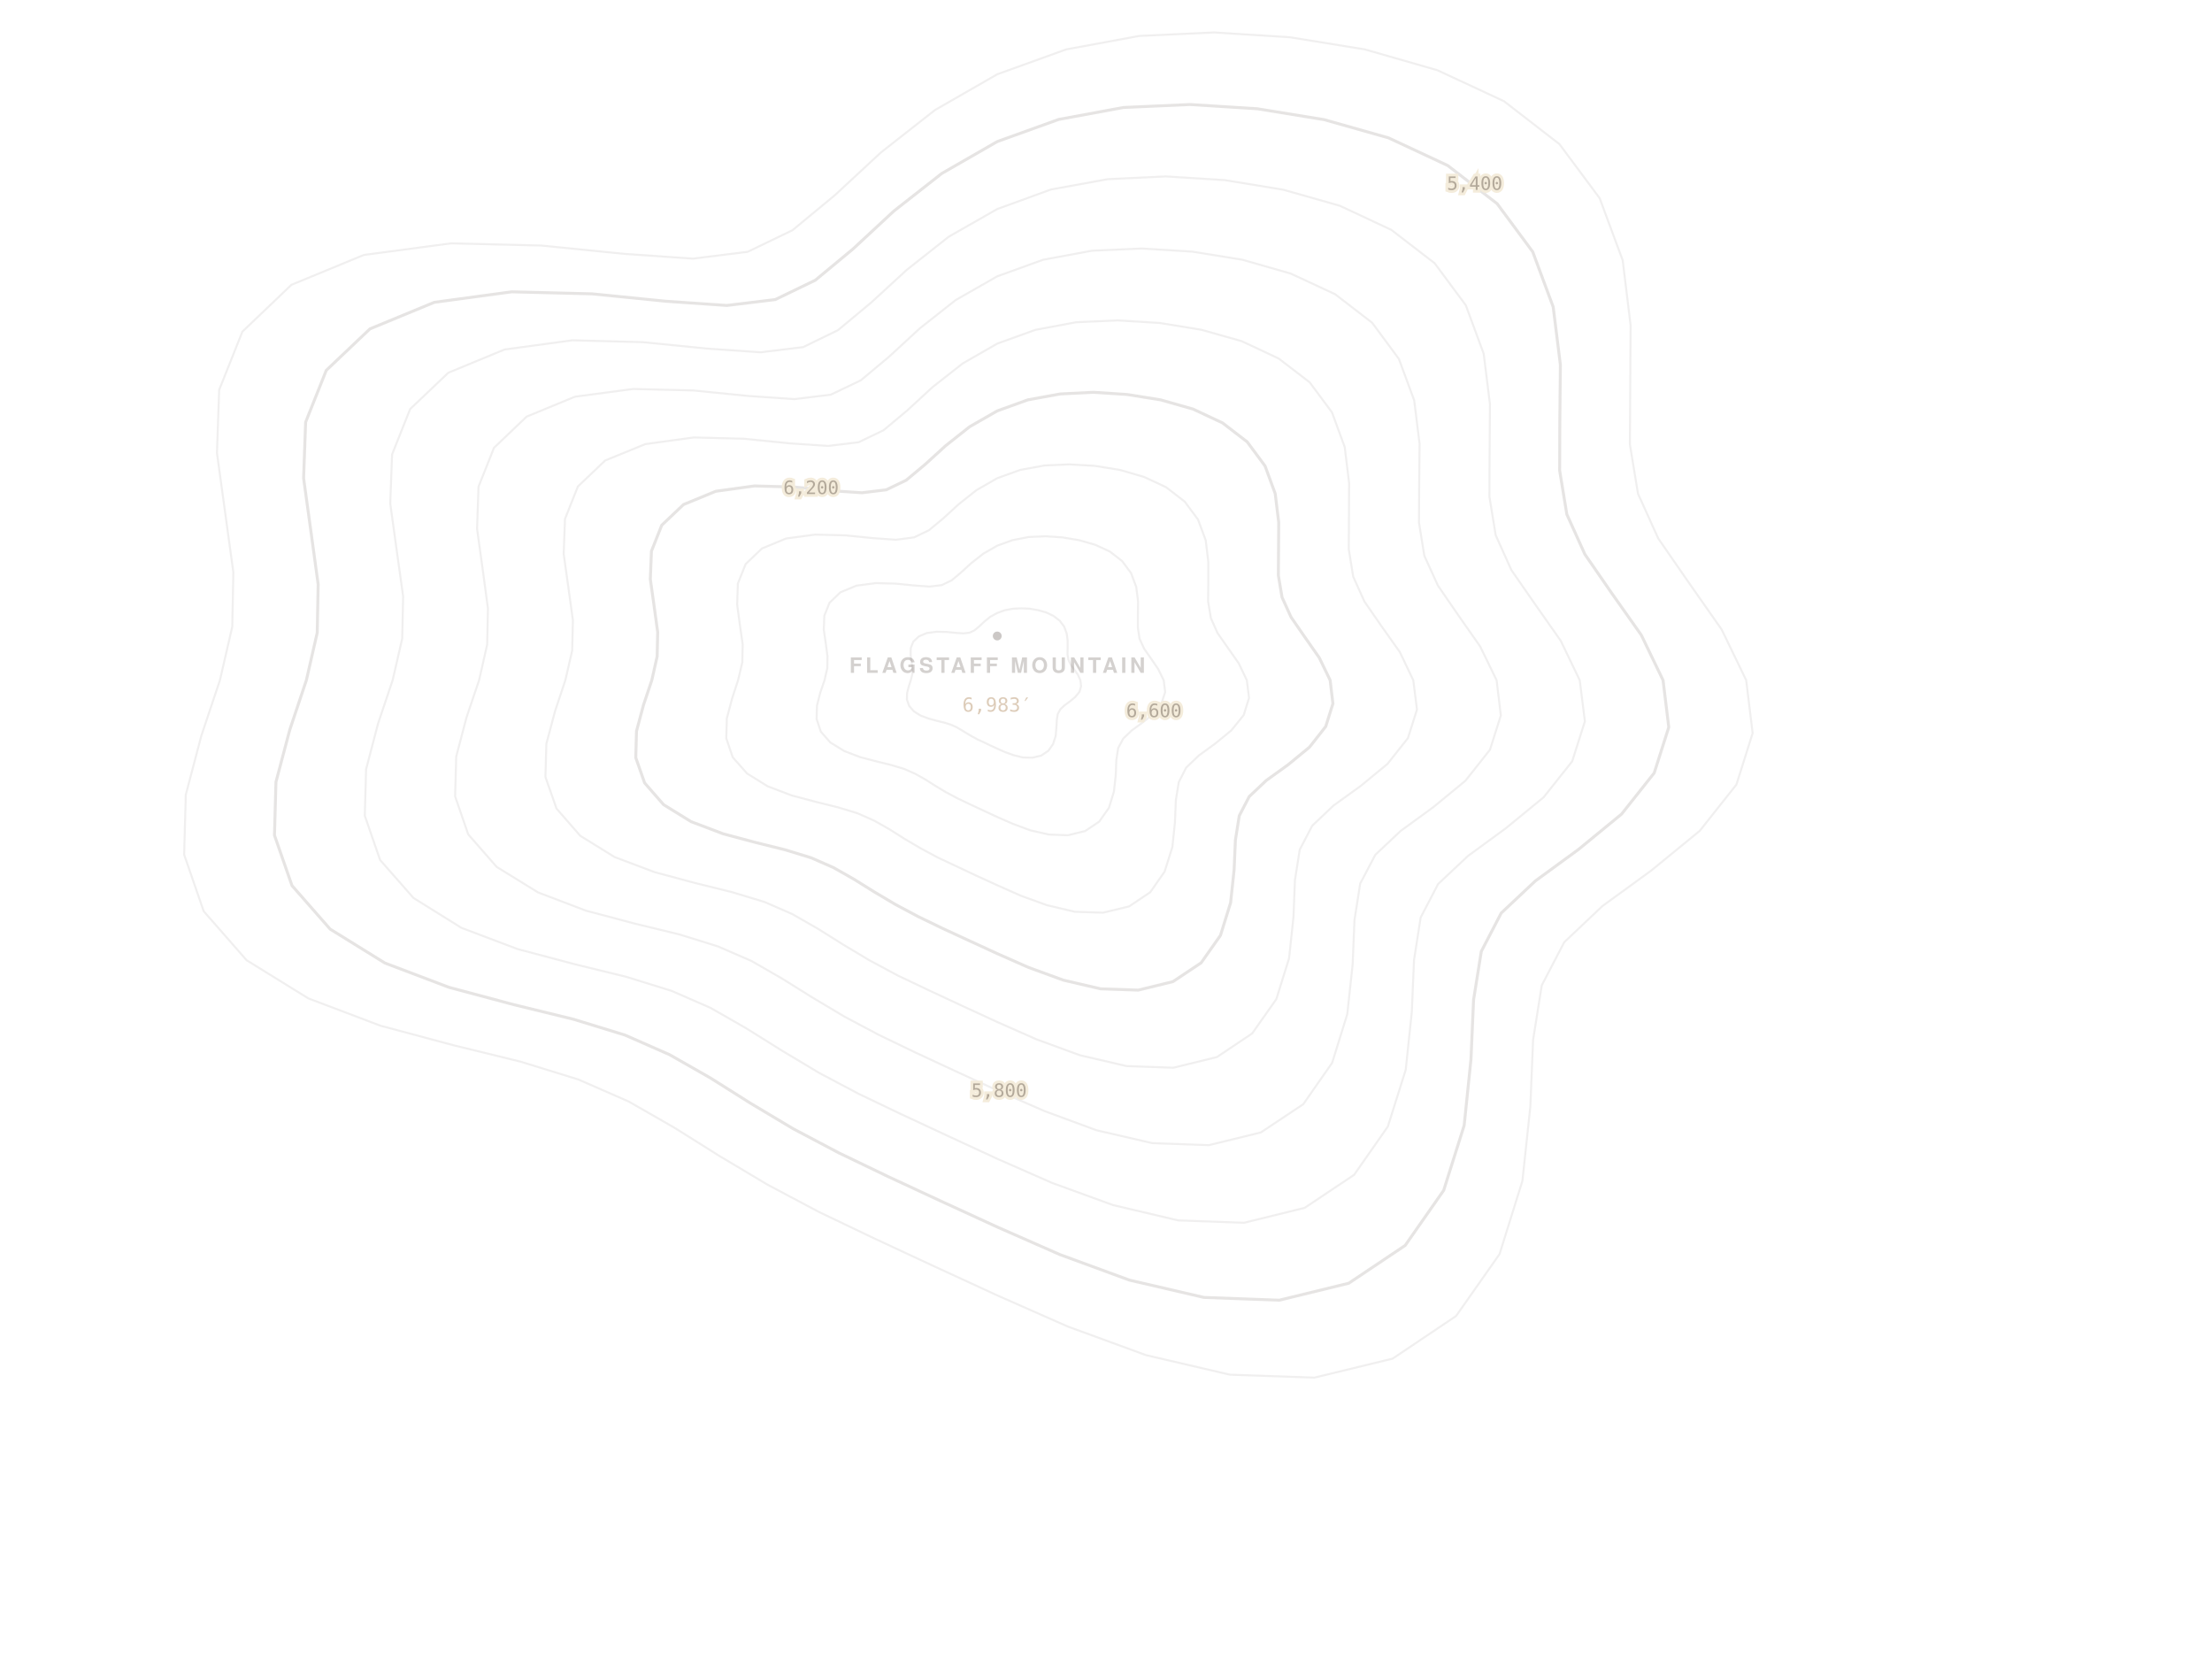
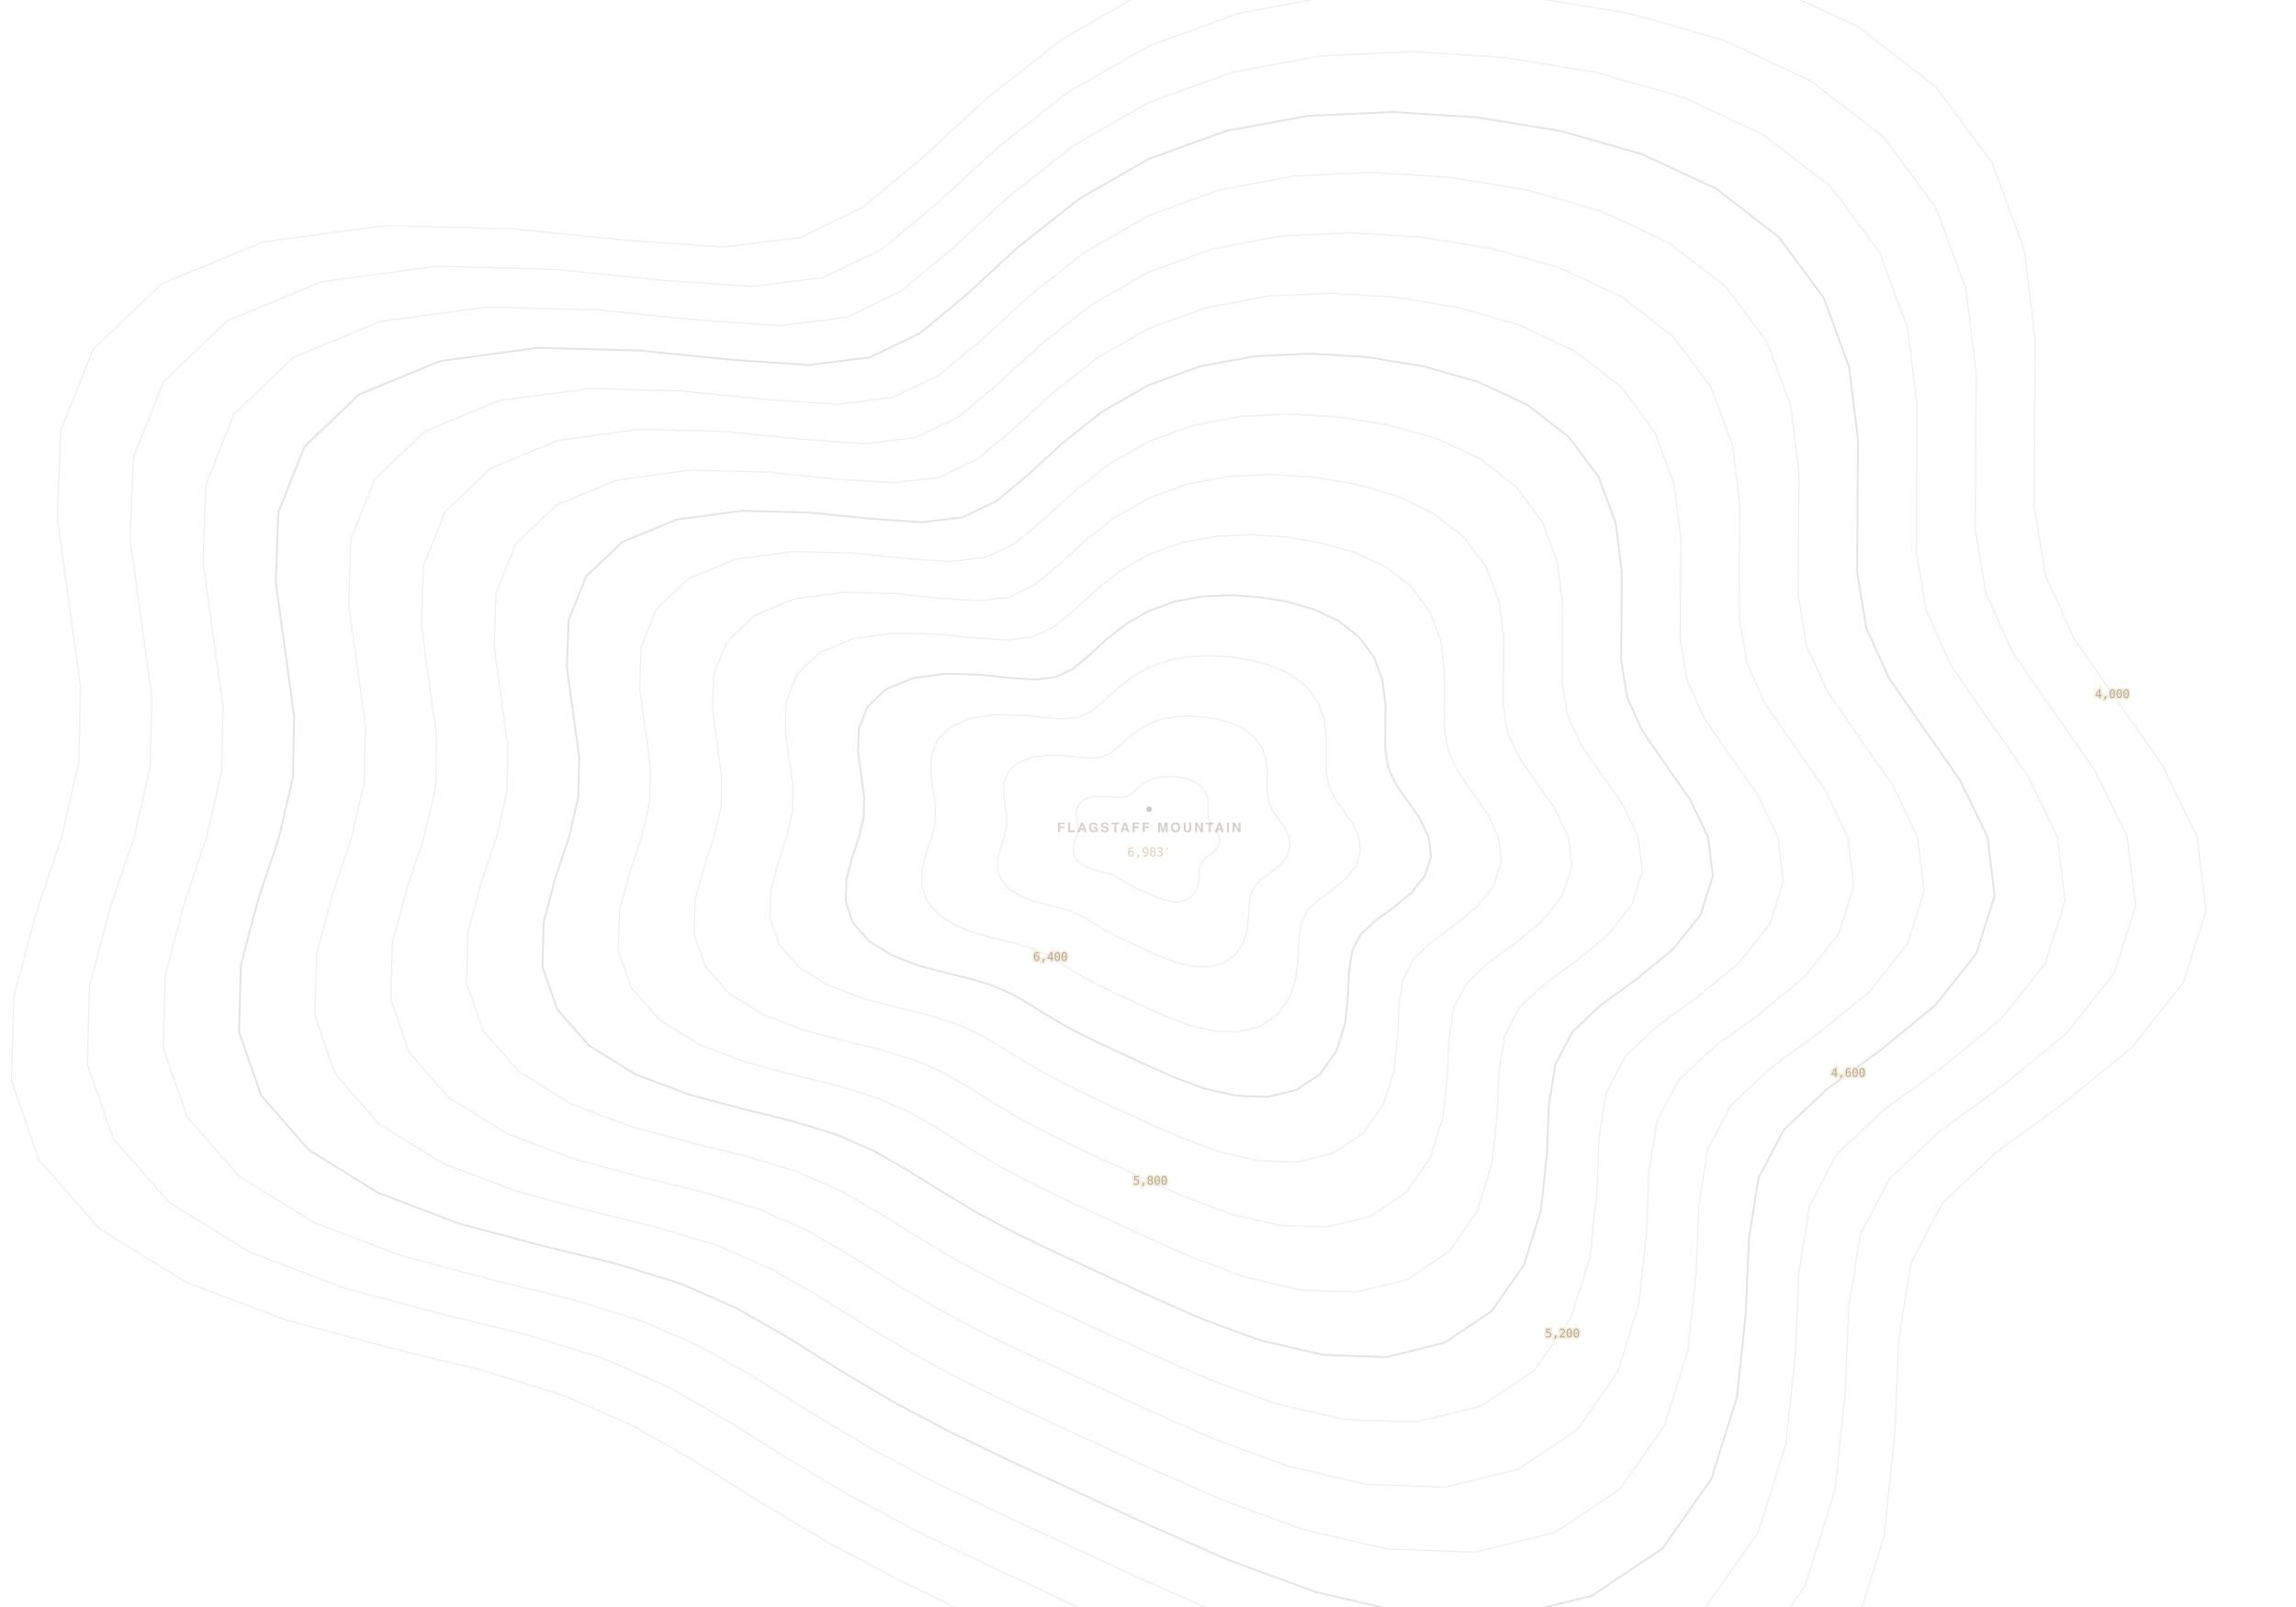
- <svg xmlns="http://www.w3.org/2000/svg" width="1200" height="900" viewBox="0 0 1200 900">
+ <svg xmlns="http://www.w3.org/2000/svg" width="2000" height="1400" viewBox="0 0 2000 1400">
  <style>
  .c  { fill:none; stroke:#2A1B11; stroke-opacity:0.07; stroke-width:1.1; }
  .ix { fill:none; stroke:#2A1B11; stroke-opacity:0.12; stroke-width:1.6; }
  .ct { font:500 10px 'IBM Plex Mono',ui-monospace,monospace; fill:#2A1B11; fill-opacity:0.32;
        stroke:#F4ECDB; stroke-width:3; paint-order:stroke; }
  .pk { font:600 11.5px 'Inter Tight','Helvetica Neue',sans-serif; letter-spacing:0.15em; fill:#2A1B11; fill-opacity:0.2; }
  .el { font:500 10.5px 'IBM Plex Mono',ui-monospace,monospace; fill:#9C6A33; fill-opacity:0.34; }
  .dot { fill:#2A1B11; fill-opacity:0.24; }
</style>
-   <path class="c" d="M586.1,369.0 L586.5,372.2 L585.6,375.3 L583.3,378.1 L580.4,380.5 L577.5,382.6 L575.2,384.8 L573.8,387.4 L573.3,390.7 L573.1,394.7 L572.7,399.2 L571.3,403.6 L568.7,407.3 L564.8,409.9 L560.1,411.0 L555.0,410.9 L550.0,409.7 L545.3,408.0 L541.0,406.1 L537.1,404.3 L533.6,402.6 L530.3,401.1 L527.2,399.4 L524.3,397.7 L521.5,396.0 L518.8,394.4 L515.8,393.1 L512.3,392.0 L508.2,391.0 L503.8,389.8 L499.5,388.2 L495.8,385.9 L493.2,382.9 L492.0,379.5 L492.1,375.9 L493.0,372.4 L494.1,369.0 L494.9,365.8 L495.0,362.5 L494.5,359.0 L494.0,355.3 L494.1,351.5 L495.5,348.0 L498.5,345.2 L502.8,343.4 L508.1,342.7 L513.5,342.8 L518.5,343.3 L522.7,343.6 L526.0,343.2 L528.7,341.9 L531.2,339.8 L534.0,337.2 L537.2,334.6 L541.0,332.5 L545.2,331.0 L549.6,330.2 L554.1,330.0 L558.6,330.2 L563.2,331.0 L567.5,332.2 L571.5,334.1 L574.9,336.7 L577.3,339.9 L578.7,343.7 L579.2,347.6 L579.2,351.4 L579.1,354.8 L579.6,357.8 L580.8,360.5 L582.7,363.1 L584.7,365.9 L586.1,369.0 Z" />
-   <path class="c" d="M631.3,369.0 L632.1,375.4 L630.1,381.6 L625.7,387.2 L619.8,392.0 L614.0,396.2 L609.4,400.6 L606.6,405.8 L605.6,412.4 L605.3,420.4 L604.3,429.4 L601.6,438.2 L596.3,445.7 L588.7,450.8 L579.3,453.1 L569.0,452.7 L558.9,450.4 L549.5,446.9 L541.0,443.2 L533.3,439.6 L526.2,436.3 L519.5,433.1 L513.3,429.8 L507.6,426.4 L502.1,422.9 L496.6,419.8 L490.5,417.1 L483.5,415.0 L475.4,413.0 L466.6,410.7 L458.0,407.4 L450.5,402.8 L445.3,396.9 L443.0,390.0 L443.2,382.8 L445.0,375.7 L447.3,369.0 L448.8,362.5 L448.9,356.0 L448.0,349.1 L446.9,341.6 L447.2,334.0 L450.0,327.0 L455.9,321.3 L464.6,317.7 L475.2,316.3 L486.0,316.6 L496.0,317.6 L504.3,318.2 L510.9,317.4 L516.3,314.8 L521.4,310.5 L527.0,305.4 L533.5,300.3 L541.0,296.0 L549.3,293.0 L558.1,291.3 L567.2,290.9 L576.3,291.5 L585.3,293.0 L594.1,295.5 L602.1,299.2 L608.8,304.4 L613.6,310.9 L616.4,318.4 L617.4,326.2 L617.3,333.8 L617.3,340.5 L618.2,346.5 L620.7,351.9 L624.4,357.2 L628.3,362.9 L631.3,369.0 Z" />
-   <path class="c" d="M676.4,369.0 L677.6,378.6 L674.7,387.9 L668.0,396.2 L659.2,403.4 L650.4,409.8 L643.5,416.4 L639.5,424.2 L637.9,434.0 L637.4,446.1 L636.0,459.5 L631.8,472.8 L624.0,484.0 L612.5,491.7 L598.4,495.1 L583.1,494.6 L567.9,491.0 L553.8,485.9 L541.0,480.2 L529.4,474.9 L518.8,469.9 L508.8,465.2 L499.5,460.2 L490.8,455.1 L482.6,449.9 L474.3,445.2 L465.3,441.2 L454.8,438.0 L442.7,435.0 L429.5,431.5 L416.4,426.5 L405.3,419.6 L397.5,410.8 L394.0,400.5 L394.3,389.7 L397.1,379.1 L400.4,369.0 L402.7,359.3 L402.9,349.5 L401.4,339.1 L399.9,327.9 L400.3,316.5 L404.5,306.0 L413.4,297.5 L426.5,292.1 L442.2,290.0 L458.6,290.4 L473.5,291.9 L486.0,292.8 L495.9,291.5 L504.0,287.6 L511.6,281.3 L520.0,273.6 L529.7,265.9 L541.0,259.4 L553.5,254.9 L566.7,252.5 L580.2,251.9 L593.9,252.7 L607.5,254.9 L620.6,258.7 L632.6,264.3 L642.7,272.1 L649.9,281.8 L654.1,293.1 L655.5,304.8 L655.5,316.1 L655.4,326.3 L656.9,335.3 L660.5,343.4 L666.1,351.4 L672.0,359.8 L676.4,369.0 Z" />
-   <path class="ix" d="M721.6,369.0 L723.1,381.7 L719.2,394.1 L710.4,405.3 L698.7,414.9 L686.9,423.4 L677.7,432.1 L672.3,442.5 L670.2,455.7 L669.5,471.8 L667.6,489.7 L662.1,507.4 L651.6,522.3 L636.3,532.5 L617.5,537.1 L597.1,536.4 L576.9,531.7 L558.0,524.8 L541.0,517.3 L525.6,510.2 L511.3,503.6 L498.1,497.2 L485.7,490.6 L474.1,483.7 L463.2,476.9 L452.1,470.6 L440.0,465.3 L426.0,461.0 L409.9,457.0 L392.3,452.3 L374.9,445.7 L360.0,436.5 L349.7,424.7 L344.9,411.0 L345.3,396.6 L349.1,382.4 L353.6,369.0 L356.5,356.1 L356.8,343.0 L354.9,329.1 L352.8,314.2 L353.4,299.0 L359.0,284.9 L370.8,273.7 L388.3,266.5 L409.3,263.6 L431.1,264.2 L451.0,266.2 L467.6,267.3 L480.8,265.7 L491.6,260.5 L501.8,252.0 L513.0,241.8 L526.0,231.5 L541.0,222.9 L557.6,216.9 L575.2,213.7 L593.3,212.8 L611.5,214.0 L629.6,216.9 L647.2,221.9 L663.2,229.4 L676.6,239.7 L686.3,252.8 L691.8,267.8 L693.7,283.4 L693.6,298.5 L693.5,312.1 L695.5,324.0 L700.4,334.8 L707.8,345.5 L715.7,356.8 L721.6,369.0 Z" />
-   <path class="c" d="M766.7,369.0 L768.7,384.9 L763.8,400.4 L752.7,414.4 L738.1,426.4 L723.4,437.0 L711.9,447.9 L705.1,460.9 L702.5,477.4 L701.7,497.5 L699.3,519.9 L692.4,542.0 L679.3,560.6 L660.2,573.4 L636.6,579.2 L611.1,578.3 L585.8,572.4 L562.3,563.8 L541.0,554.4 L521.7,545.5 L503.9,537.2 L487.3,529.3 L471.8,521.0 L457.4,512.4 L443.7,503.8 L429.9,495.9 L414.8,489.3 L397.3,484.0 L377.1,479.0 L355.1,473.1 L333.4,464.9 L314.8,453.4 L301.9,438.6 L295.9,421.5 L296.4,403.5 L301.1,385.8 L306.7,369.0 L310.4,352.9 L310.8,336.5 L308.4,319.1 L305.8,300.5 L306.5,281.5 L313.5,263.9 L328.3,249.8 L350.1,240.9 L376.4,237.3 L403.6,238.0 L428.5,240.5 L449.3,241.9 L465.8,239.9 L479.3,233.4 L492.0,222.8 L505.9,210.0 L522.2,197.2 L541.0,186.4 L561.8,178.9 L583.8,174.8 L606.4,173.8 L629.2,175.2 L651.8,178.9 L673.7,185.1 L693.7,194.5 L710.5,207.4 L722.6,223.7 L729.5,242.5 L731.9,262.1 L731.8,280.9 L731.7,297.9 L734.1,312.8 L740.2,326.3 L749.4,339.6 L759.4,353.7 L766.7,369.0 Z" />
-   <path class="c" d="M811.9,369.0 L814.2,388.1 L808.3,406.7 L795.0,423.5 L777.5,437.9 L759.9,450.7 L746.1,463.7 L737.9,479.3 L734.8,499.1 L733.8,523.2 L730.9,550.1 L722.7,576.5 L707.0,599.0 L684.0,614.3 L655.8,621.2 L625.1,620.1 L594.8,613.1 L566.6,602.7 L541.0,591.5 L517.8,580.8 L496.5,570.9 L476.6,561.3 L458.0,551.4 L440.7,541.1 L424.2,530.8 L407.7,521.3 L389.5,513.4 L368.6,506.9 L344.3,501.0 L317.9,494.0 L291.9,484.1 L269.5,470.3 L254.0,452.6 L246.9,432.0 L247.5,410.4 L253.1,389.1 L259.9,369.0 L264.3,349.6 L264.7,330.0 L261.9,309.2 L258.8,286.8 L259.6,264.0 L268.0,242.9 L285.7,226.0 L311.9,215.2 L343.5,211.0 L376.1,211.8 L406.0,214.8 L431.0,216.5 L450.7,214.1 L467.0,206.3 L482.2,193.6 L498.9,178.2 L518.4,162.8 L541.0,149.9 L565.9,140.9 L592.4,136.0 L619.5,134.8 L646.8,136.5 L674.0,140.9 L700.2,148.4 L724.3,159.6 L744.4,175.1 L758.9,194.7 L767.2,217.2 L770.1,240.7 L769.9,263.3 L769.8,283.6 L772.7,301.5 L780.1,317.7 L791.1,333.7 L803.0,350.7 L811.9,369.0 Z" />
-   <path class="c" d="M857.0,369.0 L859.8,391.3 L852.9,413.0 L837.4,432.5 L816.9,449.3 L796.4,464.3 L780.2,479.5 L770.7,497.7 L767.1,520.8 L765.9,548.9 L762.6,580.3 L752.9,611.1 L734.6,637.3 L707.8,655.2 L674.9,663.3 L639.1,662.0 L603.8,653.7 L570.8,641.7 L541.0,628.6 L514.0,616.1 L489.1,604.5 L465.9,593.4 L444.2,581.9 L424.0,569.8 L404.8,557.8 L385.4,546.7 L364.3,537.5 L339.8,529.9 L311.6,523.0 L280.7,514.8 L250.3,503.3 L224.3,487.1 L206.2,466.5 L197.9,442.5 L198.6,417.3 L205.1,392.5 L213.0,369.0 L218.2,346.4 L218.7,323.5 L215.3,299.2 L211.7,273.1 L212.7,246.5 L222.5,221.9 L243.2,202.2 L273.7,189.6 L310.5,184.6 L348.6,185.6 L383.6,189.1 L412.6,191.1 L435.7,188.3 L454.6,179.1 L472.4,164.3 L491.9,146.4 L514.7,128.4 L541.0,113.4 L570.1,102.8 L600.9,97.2 L632.5,95.7 L664.4,97.7 L696.1,102.9 L726.8,111.6 L754.8,124.7 L778.3,142.8 L795.2,165.6 L804.9,191.9 L808.3,219.3 L808.1,245.7 L808.0,269.4 L811.4,290.3 L819.9,309.2 L832.8,327.8 L846.7,347.6 L857.0,369.0 Z" />
-   <path class="ix" d="M902.2,369.0 L905.3,394.5 L897.4,419.3 L879.7,441.6 L856.3,460.8 L832.9,477.9 L814.4,495.3 L803.6,516.1 L799.4,542.4 L798.0,574.6 L794.3,610.5 L783.2,645.7 L762.3,675.6 L731.7,696.1 L694.0,705.3 L653.1,703.8 L612.7,694.4 L575.1,680.6 L541.0,665.6 L510.1,651.4 L481.7,638.2 L455.1,625.4 L430.3,612.3 L407.2,598.5 L385.3,584.7 L363.2,572.1 L339.1,561.5 L311.1,552.9 L278.8,545.0 L243.6,535.6 L208.8,522.4 L179.1,504.0 L158.4,480.4 L148.9,453.1 L149.7,424.2 L157.2,395.9 L166.2,369.0 L172.1,343.2 L172.6,317.0 L168.8,289.2 L164.7,259.4 L165.8,229.0 L177.0,200.9 L200.7,178.4 L235.6,164.0 L277.6,158.3 L321.2,159.4 L361.1,163.4 L394.3,165.7 L420.6,162.5 L442.3,152.0 L462.7,135.1 L484.9,114.5 L510.9,94.1 L541.0,76.8 L574.3,64.8 L609.5,58.3 L645.6,56.7 L682.1,59.0 L718.3,64.9 L753.3,74.8 L785.4,89.8 L812.2,110.5 L831.5,136.6 L842.6,166.5 L846.5,197.9 L846.2,228.0 L846.1,255.2 L850.0,279.0 L859.8,300.7 L874.5,322.0 L890.4,344.5 L902.2,369.0 Z" />
-   <path class="c" d="M947.3,369.0 L950.8,397.7 L942.0,425.6 L922.1,450.7 L895.7,472.3 L869.3,491.5 L848.6,511.1 L836.4,534.5 L831.7,564.1 L830.2,600.3 L825.9,640.6 L813.5,680.3 L789.9,713.9 L755.5,737.0 L713.1,747.3 L667.2,745.7 L621.7,735.1 L579.3,719.6 L541.0,702.7 L506.3,686.7 L474.3,671.8 L444.4,657.5 L416.5,642.7 L390.5,627.2 L365.8,611.7 L341.0,597.5 L313.8,585.6 L282.4,575.9 L246.0,567.0 L206.4,556.4 L167.3,541.6 L133.8,520.9 L110.5,494.3 L99.9,463.6 L100.8,431.1 L109.2,399.2 L119.3,369.0 L126.0,340.0 L126.6,310.5 L122.3,279.2 L117.7,245.7 L118.9,211.5 L131.5,179.9 L158.1,154.5 L197.4,138.3 L244.7,132.0 L293.7,133.2 L338.6,137.7 L375.9,140.3 L405.6,136.6 L429.9,124.9 L452.9,105.9 L477.9,82.7 L507.2,59.7 L541.0,40.3 L578.4,26.8 L618.0,19.5 L658.7,17.6 L699.7,20.2 L740.4,26.8 L779.8,38.1 L815.9,54.9 L846.0,78.2 L867.8,107.5 L880.3,141.2 L884.6,176.5 L884.4,210.4 L884.2,241.0 L888.6,267.8 L899.6,292.1 L916.2,316.1 L934.0,341.5 L947.3,369.0 Z" />
-   <text class="ct" x="626" y="389" text-anchor="middle">6,600</text>
-   <text class="ct" x="440" y="268" text-anchor="middle">6,200</text>
-   <text class="ct" x="542" y="595" text-anchor="middle">5,800</text>
-   <text class="ct" x="800" y="103" text-anchor="middle">5,400</text>
-   <circle class="dot" cx="541" cy="345" r="2.4" />
-   <text class="pk" x="541" y="365" text-anchor="middle">FLAGSTAFF MOUNTAIN</text>
-   <text class="el" x="541" y="386" text-anchor="middle">6,983′</text>
+   <path class="c" d="M1061.9,729.0 L1062.4,733.3 L1061.1,737.5 L1058.1,741.2 L1054.1,744.5 L1050.2,747.3 L1047.1,750.3 L1045.2,753.8 L1044.5,758.2 L1044.3,763.6 L1043.7,769.7 L1041.8,775.6 L1038.3,780.7 L1033.1,784.1 L1026.8,785.7 L1019.9,785.4 L1013.1,783.8 L1006.7,781.5 L1001.0,779.0 L995.8,776.6 L991.0,774.4 L986.5,772.2 L982.4,770.0 L978.5,767.7 L974.8,765.3 L971.0,763.2 L967.0,761.4 L962.3,760.0 L956.8,758.7 L950.9,757.1 L945.0,754.9 L940.0,751.7 L936.5,747.8 L934.9,743.2 L935.1,738.3 L936.3,733.5 L937.9,729.0 L938.8,724.6 L938.9,720.2 L938.3,715.6 L937.6,710.5 L937.8,705.4 L939.7,700.7 L943.7,696.9 L949.5,694.5 L956.6,693.5 L964.0,693.7 L970.7,694.4 L976.3,694.7 L980.7,694.2 L984.4,692.4 L987.8,689.6 L991.6,686.1 L995.9,682.7 L1001.0,679.8 L1006.6,677.8 L1012.5,676.7 L1018.6,676.4 L1024.8,676.8 L1030.9,677.8 L1036.8,679.4 L1042.2,682.0 L1046.7,685.4 L1049.9,689.8 L1051.8,694.9 L1052.5,700.2 L1052.4,705.3 L1052.4,709.8 L1053.1,713.8 L1054.7,717.5 L1057.2,721.1 L1059.9,724.9 L1061.9,729.0 Z" />
+   <path class="c" d="M1122.7,729.0 L1123.8,737.6 L1121.1,745.9 L1115.1,753.5 L1107.2,759.9 L1099.3,765.7 L1093.1,771.6 L1089.5,778.6 L1088.1,787.4 L1087.6,798.3 L1086.3,810.4 L1082.6,822.2 L1075.6,832.3 L1065.2,839.2 L1052.6,842.3 L1038.8,841.8 L1025.2,838.6 L1012.5,834.0 L1001.0,829.0 L990.6,824.1 L981.0,819.7 L972.1,815.4 L963.7,811.0 L955.9,806.3 L948.5,801.7 L941.1,797.4 L933.0,793.9 L923.5,791.0 L912.6,788.3 L900.8,785.1 L889.1,780.7 L879.0,774.5 L872.1,766.5 L868.9,757.3 L869.1,747.6 L871.7,738.1 L874.7,729.0 L876.7,720.3 L876.9,711.5 L875.6,702.1 L874.2,692.1 L874.6,681.8 L878.4,672.4 L886.3,664.8 L898.1,659.9 L912.2,658.0 L926.9,658.4 L940.4,659.7 L951.6,660.5 L960.4,659.4 L967.7,655.9 L974.6,650.2 L982.1,643.3 L990.9,636.4 L1001.0,630.6 L1012.2,626.5 L1024.1,624.3 L1036.2,623.8 L1048.5,624.5 L1060.7,626.5 L1072.5,629.9 L1083.3,634.9 L1092.4,641.9 L1098.9,650.7 L1102.6,660.8 L1103.9,671.3 L1103.8,681.5 L1103.8,690.6 L1105.1,698.7 L1108.4,706.0 L1113.4,713.1 L1118.7,720.8 L1122.7,729.0 Z" />
+   <path class="c" d="M1183.6,729.0 L1185.1,741.9 L1181.2,754.4 L1172.2,765.7 L1160.4,775.4 L1148.5,784.0 L1139.2,792.8 L1133.7,803.3 L1131.6,816.7 L1130.9,832.9 L1129.0,851.0 L1123.4,868.9 L1112.8,884.0 L1097.4,894.3 L1078.3,899.0 L1057.7,898.2 L1037.3,893.5 L1018.2,886.5 L1001.0,878.9 L985.4,871.7 L971.0,865.1 L957.6,858.6 L945.1,852.0 L933.4,845.0 L922.3,838.0 L911.1,831.7 L898.9,826.3 L884.8,822.0 L868.5,818.0 L850.7,813.2 L833.1,806.6 L818.1,797.2 L807.6,785.3 L802.8,771.5 L803.2,756.9 L807.0,742.6 L811.6,729.0 L814.5,715.9 L814.8,702.7 L812.9,688.7 L810.8,673.6 L811.4,658.3 L817.0,644.0 L829.0,632.6 L846.6,625.4 L867.9,622.5 L889.9,623.1 L910.1,625.1 L926.8,626.2 L940.2,624.6 L951.1,619.3 L961.4,610.8 L972.7,600.4 L985.8,590.0 L1001.0,581.3 L1017.8,575.3 L1035.6,572.0 L1053.9,571.1 L1072.3,572.3 L1090.6,575.3 L1108.3,580.3 L1124.5,587.9 L1138.0,598.3 L1147.8,611.5 L1153.4,626.7 L1155.4,642.5 L1155.3,657.8 L1155.2,671.5 L1157.2,683.5 L1162.1,694.5 L1169.6,705.2 L1177.6,716.6 L1183.6,729.0 Z" />
+   <path class="ix" d="M1244.4,729.0 L1246.5,746.2 L1241.2,762.9 L1229.3,777.9 L1213.5,790.9 L1197.7,802.4 L1185.3,814.1 L1177.9,828.1 L1175.1,845.9 L1174.2,867.6 L1171.7,891.7 L1164.2,915.5 L1150.1,935.6 L1129.5,949.4 L1104.1,955.6 L1076.6,954.6 L1049.3,948.3 L1024.0,939.0 L1001.0,928.9 L980.2,919.3 L961.0,910.4 L943.1,901.8 L926.4,892.9 L910.9,883.7 L896.1,874.4 L881.2,865.9 L864.9,858.7 L846.1,852.9 L824.3,847.6 L800.5,841.3 L777.1,832.4 L757.1,820.0 L743.1,804.1 L736.7,785.6 L737.3,766.2 L742.3,747.1 L748.4,729.0 L752.4,711.6 L752.7,694.0 L750.2,675.2 L747.4,655.2 L748.2,634.7 L755.7,615.7 L771.6,600.5 L795.2,590.8 L823.5,587.0 L852.8,587.8 L879.7,590.5 L902.1,592.0 L919.9,589.8 L934.5,582.8 L948.2,571.4 L963.2,557.5 L980.7,543.7 L1001.0,532.1 L1023.4,524.0 L1047.1,519.6 L1071.5,518.5 L1096.1,520.1 L1120.5,524.0 L1144.1,530.8 L1165.7,540.8 L1183.7,554.8 L1196.8,572.4 L1204.2,592.6 L1206.8,613.7 L1206.7,634.0 L1206.6,652.3 L1209.2,668.4 L1215.8,682.9 L1225.8,697.3 L1236.4,712.5 L1244.4,729.0 Z" />
+   <path class="c" d="M1305.3,729.0 L1307.9,750.5 L1301.3,771.4 L1286.3,790.2 L1266.6,806.3 L1246.9,820.7 L1231.3,835.4 L1222.2,852.9 L1218.7,875.1 L1217.5,902.2 L1214.3,932.4 L1205.0,962.1 L1187.4,987.3 L1161.6,1004.5 L1129.9,1012.3 L1095.5,1011.1 L1061.4,1003.1 L1029.7,991.5 L1001.0,978.9 L975.0,966.9 L951.0,955.8 L928.7,945.0 L907.8,933.9 L888.3,922.3 L869.8,910.7 L851.2,900.1 L830.9,891.2 L807.3,883.9 L780.1,877.3 L750.4,869.4 L721.2,858.3 L696.1,842.7 L678.7,822.9 L670.7,799.8 L671.4,775.5 L677.7,751.6 L685.3,729.0 L690.2,707.2 L690.7,685.2 L687.5,661.8 L684.0,636.7 L684.9,611.1 L694.4,587.4 L714.3,568.4 L743.7,556.3 L779.1,551.5 L815.8,552.4 L849.4,555.8 L877.4,557.7 L899.6,555.0 L917.8,546.2 L935.0,532.0 L953.8,514.7 L975.7,497.4 L1001.0,482.9 L1029.0,472.8 L1058.7,467.3 L1089.1,465.9 L1119.8,467.8 L1150.3,472.8 L1179.8,481.2 L1206.9,493.8 L1229.4,511.2 L1245.7,533.2 L1255.1,558.5 L1258.3,584.9 L1258.1,610.3 L1258.0,633.1 L1261.3,653.2 L1269.5,671.4 L1281.9,689.4 L1295.3,708.4 L1305.3,729.0 Z" />
+   <path class="c" d="M1366.1,729.0 L1369.3,754.8 L1361.3,779.8 L1343.4,802.4 L1319.7,821.8 L1296.0,839.1 L1277.4,856.7 L1266.4,877.7 L1262.2,904.3 L1260.8,936.9 L1257.0,973.1 L1245.8,1008.7 L1224.7,1038.9 L1193.7,1059.7 L1155.7,1068.9 L1114.4,1067.5 L1073.5,1057.9 L1035.4,1044.0 L1001.0,1028.9 L969.8,1014.4 L941.0,1001.1 L914.2,988.2 L889.1,974.9 L865.8,961.0 L843.6,947.1 L821.3,934.3 L796.9,923.6 L768.6,914.9 L735.9,906.9 L700.3,897.4 L665.2,884.1 L635.1,865.5 L614.2,841.6 L604.6,814.0 L605.4,784.8 L613.0,756.2 L622.1,729.0 L628.1,702.9 L628.6,676.5 L624.8,648.3 L620.6,618.2 L621.7,587.5 L633.1,559.1 L657.0,536.3 L692.2,521.7 L734.7,516.0 L778.8,517.1 L819.1,521.2 L852.7,523.5 L879.3,520.2 L901.2,509.6 L921.8,492.6 L944.3,471.8 L970.6,451.1 L1001.0,433.7 L1034.6,421.5 L1070.2,415.0 L1106.7,413.3 L1143.6,415.6 L1180.2,421.6 L1215.6,431.6 L1248.0,446.8 L1275.1,467.7 L1294.7,494.1 L1305.9,524.3 L1309.8,556.0 L1309.5,586.5 L1309.4,613.9 L1313.3,638.1 L1323.3,659.9 L1338.1,681.4 L1354.2,704.3 L1366.1,729.0 Z" />
+   <path class="c" d="M1427.0,729.0 L1430.6,759.1 L1421.4,788.3 L1400.5,814.6 L1372.9,837.3 L1345.2,857.4 L1323.5,877.9 L1310.6,902.5 L1305.7,933.5 L1304.1,971.5 L1299.7,1013.8 L1286.6,1055.4 L1262.0,1090.6 L1225.9,1114.8 L1181.4,1125.6 L1133.3,1123.9 L1085.6,1112.8 L1041.2,1096.5 L1001.0,1078.8 L964.6,1062.0 L931.0,1046.5 L899.7,1031.4 L870.5,1015.9 L843.2,999.7 L817.4,983.4 L791.3,968.5 L762.8,956.1 L729.9,945.9 L691.8,936.6 L650.2,925.5 L609.2,910.0 L574.1,888.2 L549.8,860.4 L538.5,828.1 L539.5,794.1 L548.3,760.7 L559.0,729.0 L565.9,698.5 L566.6,667.7 L562.1,634.9 L557.2,599.8 L558.5,563.9 L571.8,530.7 L599.6,504.2 L640.8,487.2 L690.4,480.5 L741.7,481.8 L788.8,486.5 L828.0,489.2 L859.0,485.4 L884.6,473.1 L908.6,453.1 L934.9,428.9 L965.5,404.7 L1001.0,384.4 L1040.2,370.3 L1081.8,362.6 L1124.4,360.7 L1167.3,363.4 L1210.1,370.3 L1251.4,382.1 L1289.2,399.7 L1320.8,424.1 L1343.6,454.9 L1356.7,490.2 L1361.2,527.2 L1360.9,562.8 L1360.8,594.8 L1365.4,622.9 L1377.0,648.4 L1394.3,673.5 L1413.0,700.2 L1427.0,729.0 Z" />
+   <path class="ix" d="M1487.8,729.0 L1492.0,763.4 L1481.4,796.8 L1457.5,826.9 L1426.0,852.7 L1394.4,875.7 L1369.5,899.2 L1354.9,927.2 L1349.2,962.8 L1347.4,1006.2 L1342.3,1054.4 L1327.5,1102.0 L1299.2,1142.3 L1258.0,1169.9 L1207.2,1182.3 L1152.2,1180.3 L1097.7,1167.6 L1046.9,1149.0 L1001.0,1128.8 L959.4,1109.6 L921.0,1091.8 L885.2,1074.6 L851.8,1056.9 L820.7,1038.3 L791.1,1019.8 L761.4,1002.8 L728.8,988.5 L691.1,976.9 L647.6,966.2 L600.1,953.6 L553.3,935.8 L513.2,911.0 L485.3,879.2 L472.5,842.3 L473.6,803.4 L483.7,765.2 L495.8,729.0 L503.8,694.2 L504.5,659.0 L499.3,621.5 L493.8,581.3 L495.3,540.4 L510.4,502.4 L542.3,472.0 L589.3,452.7 L646.0,445.0 L704.7,446.5 L758.5,451.9 L803.2,455.0 L838.7,450.6 L867.9,436.5 L895.4,413.7 L925.4,386.0 L960.5,358.4 L1001.0,335.2 L1045.8,319.0 L1093.3,310.3 L1142.0,308.1 L1191.1,311.1 L1239.9,319.1 L1287.1,332.5 L1330.4,352.7 L1366.5,380.6 L1392.6,415.7 L1407.5,456.1 L1412.7,498.4 L1412.4,539.0 L1412.2,575.6 L1417.5,607.7 L1430.7,636.9 L1450.5,665.6 L1471.9,696.0 L1487.8,729.0 Z" />
+   <path class="c" d="M1548.7,729.0 L1553.4,767.7 L1541.5,805.2 L1514.6,839.1 L1479.1,868.2 L1443.5,894.1 L1415.6,920.5 L1399.1,952.0 L1392.8,992.0 L1390.8,1040.8 L1385.0,1095.1 L1368.3,1148.6 L1336.5,1193.9 L1290.1,1225.0 L1233.0,1238.9 L1171.0,1236.7 L1109.8,1222.4 L1052.7,1201.5 L1001.0,1178.8 L954.2,1157.2 L911.0,1137.2 L870.8,1117.8 L833.2,1097.9 L798.2,1077.0 L764.9,1056.1 L731.4,1037.0 L694.8,1020.9 L652.4,1007.9 L603.4,995.9 L550.0,981.6 L497.3,961.7 L452.2,933.7 L420.8,897.9 L406.4,856.5 L407.6,812.7 L419.0,769.7 L432.7,729.0 L441.6,689.8 L442.4,650.2 L436.6,608.0 L430.4,562.9 L432.1,516.8 L449.1,474.1 L484.9,439.9 L537.9,418.1 L601.6,409.5 L667.7,411.2 L728.2,417.3 L778.5,420.7 L818.5,415.8 L851.3,400.0 L882.2,374.3 L916.0,343.2 L955.4,312.1 L1001.0,286.0 L1051.4,267.8 L1104.8,257.9 L1159.6,255.4 L1214.9,258.9 L1269.8,267.8 L1322.9,282.9 L1371.5,305.7 L1412.1,337.0 L1441.5,376.6 L1458.3,422.0 L1464.2,469.6 L1463.8,515.3 L1463.6,556.4 L1469.5,592.6 L1484.4,625.4 L1506.7,657.7 L1530.7,691.9 L1548.7,729.0 Z" />
+   <path class="c" d="M1609.5,729.0 L1614.8,772.0 L1601.5,813.7 L1571.7,851.3 L1532.2,883.7 L1492.7,912.4 L1461.7,941.8 L1443.3,976.8 L1436.3,1021.2 L1434.1,1075.4 L1427.7,1135.8 L1409.1,1195.2 L1373.8,1245.6 L1322.2,1280.1 L1258.8,1295.6 L1189.9,1293.1 L1121.8,1277.2 L1058.4,1254.0 L1001.0,1228.8 L949.0,1204.7 L901.0,1182.5 L856.3,1161.0 L814.5,1138.8 L775.6,1115.6 L738.7,1092.5 L701.5,1071.2 L660.8,1053.4 L613.7,1038.9 L559.2,1025.6 L499.9,1009.7 L441.3,987.5 L391.2,956.5 L356.4,916.7 L340.4,870.6 L341.7,822.0 L354.3,774.3 L369.5,729.0 L379.5,685.5 L380.4,641.5 L373.9,594.6 L367.0,544.4 L368.9,493.2 L387.8,445.8 L427.6,407.8 L486.4,383.6 L557.2,374.0 L630.6,375.9 L697.8,382.6 L753.8,386.5 L798.2,381.0 L834.7,363.4 L869.0,334.9 L906.5,300.3 L950.3,265.8 L1001.0,236.8 L1057.0,216.5 L1116.4,205.6 L1177.2,202.8 L1238.6,206.7 L1299.7,216.6 L1358.7,233.4 L1412.7,258.6 L1457.8,293.5 L1490.5,337.4 L1509.1,387.9 L1515.6,440.7 L1515.2,491.5 L1515.0,537.2 L1521.6,577.4 L1538.1,613.9 L1562.9,649.7 L1589.6,687.8 L1609.5,729.0 Z" />
+   <path class="c" d="M1670.4,729.0 L1676.1,776.3 L1661.6,822.2 L1628.8,863.6 L1585.3,899.1 L1541.9,930.8 L1507.7,963.1 L1487.6,1001.6 L1479.8,1050.4 L1477.4,1110.1 L1470.3,1176.5 L1449.9,1241.9 L1411.1,1297.2 L1354.3,1335.2 L1284.6,1352.2 L1208.8,1349.5 L1133.9,1332.1 L1064.2,1306.5 L1001.0,1278.8 L943.8,1252.3 L891.0,1227.9 L841.8,1204.2 L795.9,1179.8 L753.1,1154.3 L712.5,1128.8 L671.5,1105.4 L626.8,1085.8 L574.9,1069.9 L515.1,1055.2 L449.8,1037.8 L385.4,1013.4 L330.2,979.2 L291.9,935.5 L274.3,884.8 L275.8,831.3 L289.7,778.8 L306.4,729.0 L317.3,681.1 L318.3,632.7 L311.2,581.1 L303.6,525.9 L305.7,469.6 L326.5,417.5 L370.3,375.7 L435.0,349.0 L512.9,338.5 L593.6,340.6 L667.5,348.0 L729.1,352.2 L777.9,346.2 L818.0,326.8 L855.8,295.5 L897.1,257.4 L945.3,219.4 L1001.0,187.6 L1062.6,165.3 L1127.9,153.3 L1194.9,150.2 L1262.4,154.4 L1329.5,165.4 L1394.5,183.8 L1453.9,211.6 L1503.5,249.9 L1539.4,298.3 L1559.9,353.8 L1567.1,411.9 L1566.6,467.8 L1566.4,518.1 L1573.6,562.3 L1591.8,602.4 L1619.1,641.8 L1648.5,683.7 L1670.4,729.0 Z" />
+   <path class="ix" d="M1731.2,729.0 L1737.5,780.5 L1721.6,830.7 L1685.8,875.8 L1638.5,914.6 L1591.1,949.1 L1553.8,984.3 L1531.8,1026.3 L1523.4,1079.7 L1520.7,1144.7 L1513.0,1217.2 L1490.7,1288.5 L1448.4,1348.9 L1386.5,1390.3 L1310.3,1408.9 L1227.7,1405.9 L1146.0,1386.9 L1069.9,1359.0 L1001.0,1328.7 L938.6,1299.9 L881.0,1273.2 L827.4,1247.4 L777.2,1220.8 L730.6,1193.0 L686.2,1165.2 L641.6,1139.7 L592.7,1118.2 L536.2,1100.8 L470.9,1084.9 L399.6,1065.9 L329.4,1039.2 L269.2,1002.0 L227.4,954.2 L208.2,898.9 L209.9,840.6 L225.0,783.3 L243.2,729.0 L255.2,676.8 L256.2,623.9 L248.5,567.7 L240.2,507.5 L242.5,446.0 L265.2,389.1 L312.9,343.6 L383.5,314.5 L468.5,303.0 L556.5,305.3 L637.2,313.4 L704.4,318.0 L757.6,311.4 L801.4,290.3 L842.6,256.1 L887.6,214.6 L940.2,173.1 L1001.0,138.3 L1068.3,114.0 L1139.4,100.9 L1212.5,97.6 L1286.2,102.2 L1359.4,114.1 L1430.2,134.3 L1495.1,164.5 L1549.2,206.3 L1588.4,259.1 L1610.7,319.7 L1618.5,383.1 L1618.0,444.0 L1617.8,498.9 L1625.7,547.1 L1645.5,590.8 L1675.3,633.9 L1707.3,679.6 L1731.2,729.0 Z" />
+   <path class="c" d="M1792.1,729.0 L1798.9,784.8 L1781.7,839.1 L1742.9,888.0 L1691.6,930.1 L1640.2,967.5 L1599.9,1005.6 L1576.1,1051.1 L1566.9,1108.9 L1564.0,1179.4 L1555.7,1257.8 L1531.5,1335.1 L1485.6,1400.5 L1418.6,1445.4 L1336.1,1465.6 L1246.6,1462.4 L1158.1,1441.7 L1075.6,1411.5 L1001.0,1378.7 L933.4,1347.5 L871.1,1318.6 L812.9,1290.6 L758.6,1261.8 L708.0,1231.6 L660.0,1201.5 L611.6,1173.9 L558.7,1150.7 L497.5,1131.8 L426.7,1114.5 L349.5,1093.9 L273.4,1065.1 L208.3,1024.7 L163.0,973.0 L142.2,913.1 L143.9,849.9 L160.3,787.8 L180.1,729.0 L193.0,672.4 L194.2,615.2 L185.8,554.3 L176.8,489.0 L179.3,422.5 L203.8,360.8 L255.6,311.4 L332.0,279.9 L424.1,267.5 L519.5,269.9 L606.9,278.7 L679.6,283.7 L737.3,276.6 L784.8,253.7 L829.4,216.7 L878.2,171.7 L935.1,126.8 L1001.0,89.1 L1073.9,62.8 L1151.0,48.6 L1230.1,45.0 L1309.9,50.0 L1389.3,62.9 L1466.0,84.7 L1536.2,117.5 L1594.9,162.8 L1637.3,219.9 L1661.6,285.6 L1670.0,354.2 L1669.5,420.3 L1669.2,479.7 L1677.8,531.9 L1699.2,579.3 L1731.4,626.0 L1766.2,675.4 L1792.1,729.0 Z" />
+   <path class="c" d="M1852.9,729.0 L1860.3,789.1 L1841.7,847.6 L1800.0,900.3 L1744.7,945.6 L1689.4,985.8 L1645.9,1026.9 L1620.3,1075.9 L1610.4,1138.1 L1607.3,1214.0 L1598.3,1298.5 L1572.3,1381.7 L1522.9,1452.2 L1450.7,1500.5 L1361.9,1522.2 L1265.5,1518.8 L1170.2,1496.5 L1081.4,1464.0 L1001.0,1428.7 L928.2,1395.0 L861.1,1363.9 L798.4,1333.8 L740.0,1302.8 L685.5,1270.3 L633.8,1237.9 L581.7,1208.1 L524.7,1183.1 L458.7,1162.8 L382.5,1144.2 L299.4,1122.0 L217.5,1090.9 L147.3,1047.5 L98.5,991.8 L76.1,927.3 L78.0,859.2 L95.6,792.4 L116.9,729.0 L130.9,668.1 L132.1,606.4 L123.1,540.8 L113.4,470.6 L116.1,398.9 L142.5,332.5 L198.2,279.3 L280.6,245.4 L379.7,232.0 L482.5,234.6 L576.6,244.1 L654.9,249.5 L717.0,241.8 L768.1,217.2 L816.2,177.3 L868.7,128.8 L930.1,80.5 L1001.0,39.9 L1079.5,11.5 L1162.5,-3.8 L1247.7,-7.7 L1333.7,-2.3 L1419.1,11.6 L1501.8,35.1 L1577.4,70.5 L1640.6,119.2 L1686.3,180.8 L1712.4,251.5 L1721.5,325.4 L1720.9,396.5 L1720.6,460.5 L1729.8,516.8 L1752.9,567.8 L1787.6,618.0 L1825.0,671.3 L1852.9,729.0 Z" />
+   <path class="c" d="M1913.8,729.0 L1921.6,793.4 L1901.8,856.1 L1857.0,912.5 L1797.8,961.0 L1738.6,1004.2 L1692.0,1048.2 L1664.5,1100.7 L1654.0,1167.3 L1650.6,1248.7 L1641.0,1339.2 L1613.1,1428.3 L1560.2,1503.9 L1482.8,1555.6 L1387.7,1578.9 L1284.4,1575.2 L1182.3,1551.4 L1087.1,1516.5 L1001.0,1478.7 L923.0,1442.6 L851.1,1409.3 L784.0,1377.0 L721.3,1343.8 L662.9,1309.0 L607.5,1274.2 L551.7,1242.3 L490.7,1215.6 L420.0,1193.8 L338.3,1173.8 L249.3,1150.1 L161.5,1116.8 L86.3,1070.2 L34.0,1010.6 L10.0,941.4 L12.1,868.5 L31.0,796.9 L53.8,729.0 L68.7,663.7 L70.1,597.7 L60.4,527.4 L50.0,452.1 L52.8,375.3 L81.2,304.2 L140.9,247.2 L229.1,210.8 L335.4,196.5 L445.4,199.3 L546.3,209.4 L630.2,215.2 L696.8,207.1 L751.5,180.6 L803.0,137.9 L859.3,86.0 L925.0,34.2 L1001.0,-9.3 L1085.1,-39.7 L1174.0,-56.1 L1265.4,-60.3 L1357.5,-54.5 L1449.0,-39.6 L1537.5,-14.4 L1618.6,23.4 L1686.2,75.7 L1735.2,141.6 L1763.2,217.4 L1772.9,296.6 L1772.3,372.8 L1772.0,441.4 L1781.9,501.6 L1806.6,556.3 L1843.8,610.1 L1883.9,667.2 L1913.8,729.0 Z" />
+   <text class="ct" x="915" y="837" text-anchor="middle">6,400</text>
+   <text class="ct" x="1002" y="1032" text-anchor="middle">5,800</text>
+   <text class="ct" x="1361" y="1165" text-anchor="middle">5,200</text>
+   <text class="ct" x="1610" y="938" text-anchor="middle">4,600</text>
+   <text class="ct" x="1840" y="608" text-anchor="middle">4,000</text>
+   <circle class="dot" cx="1001" cy="705" r="2.4" />
+   <text class="pk" x="1001" y="725" text-anchor="middle">FLAGSTAFF MOUNTAIN</text>
+   <text class="el" x="1001" y="746" text-anchor="middle">6,983′</text>
</svg>
